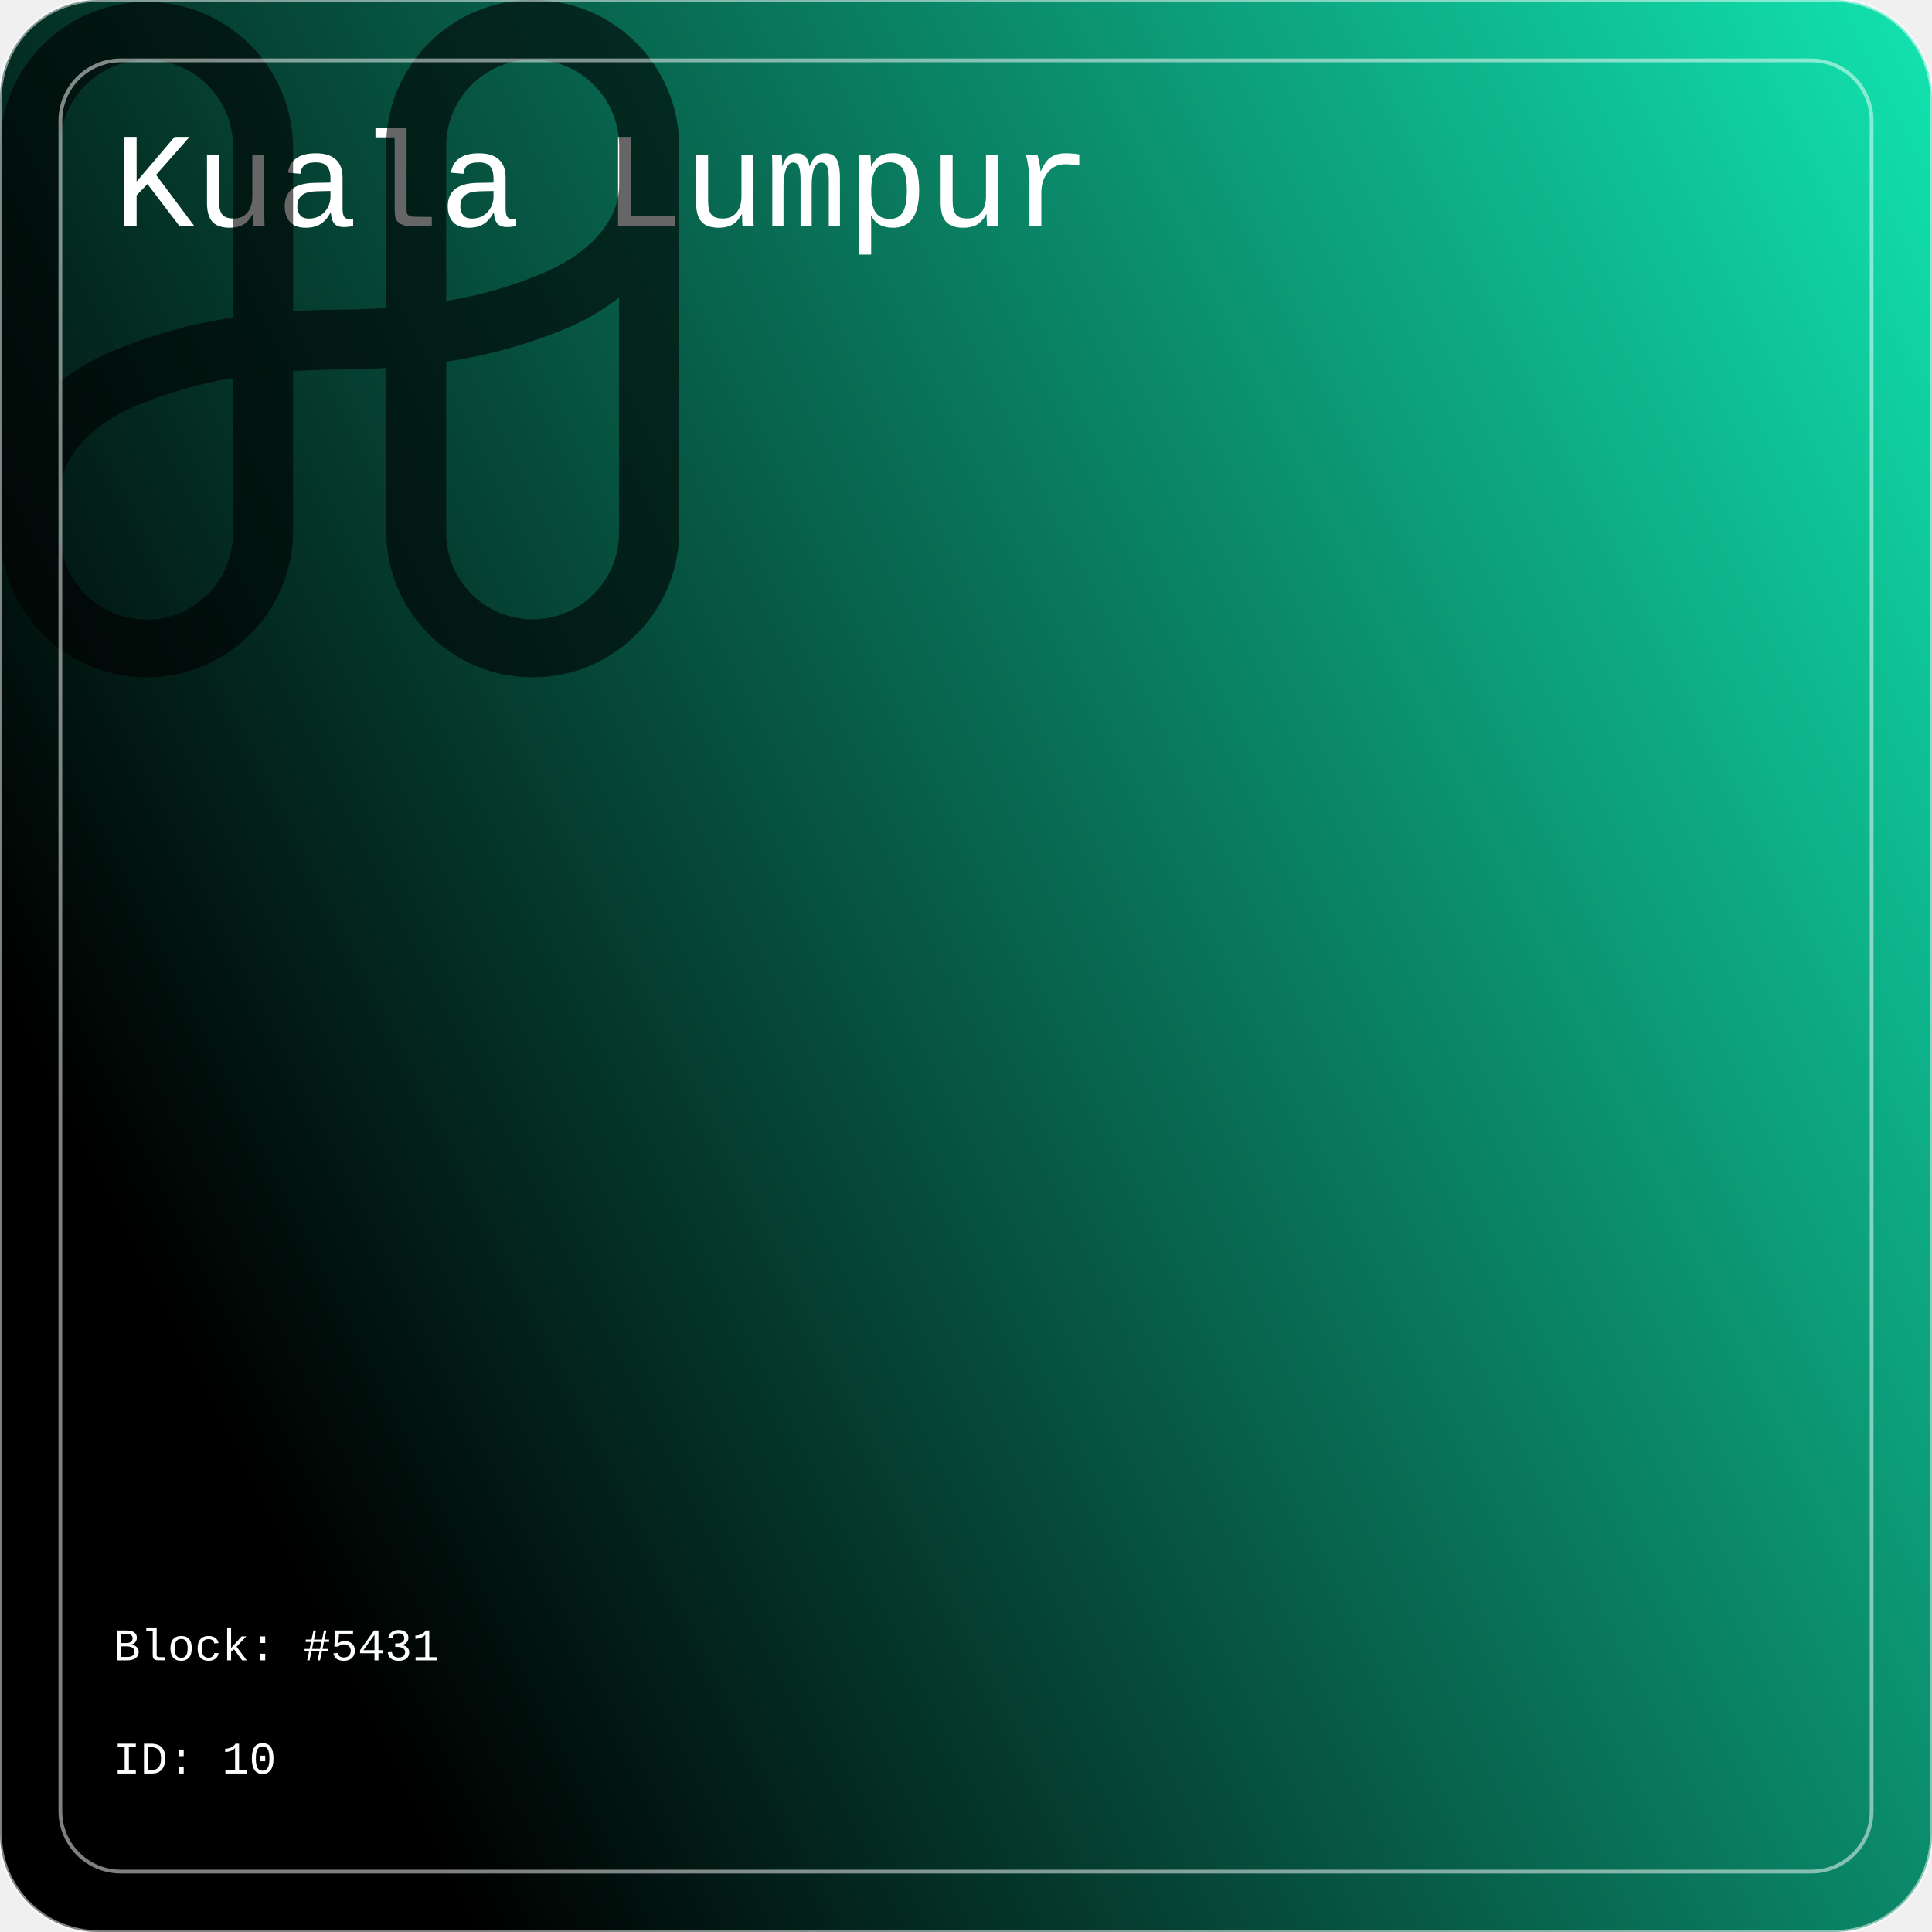
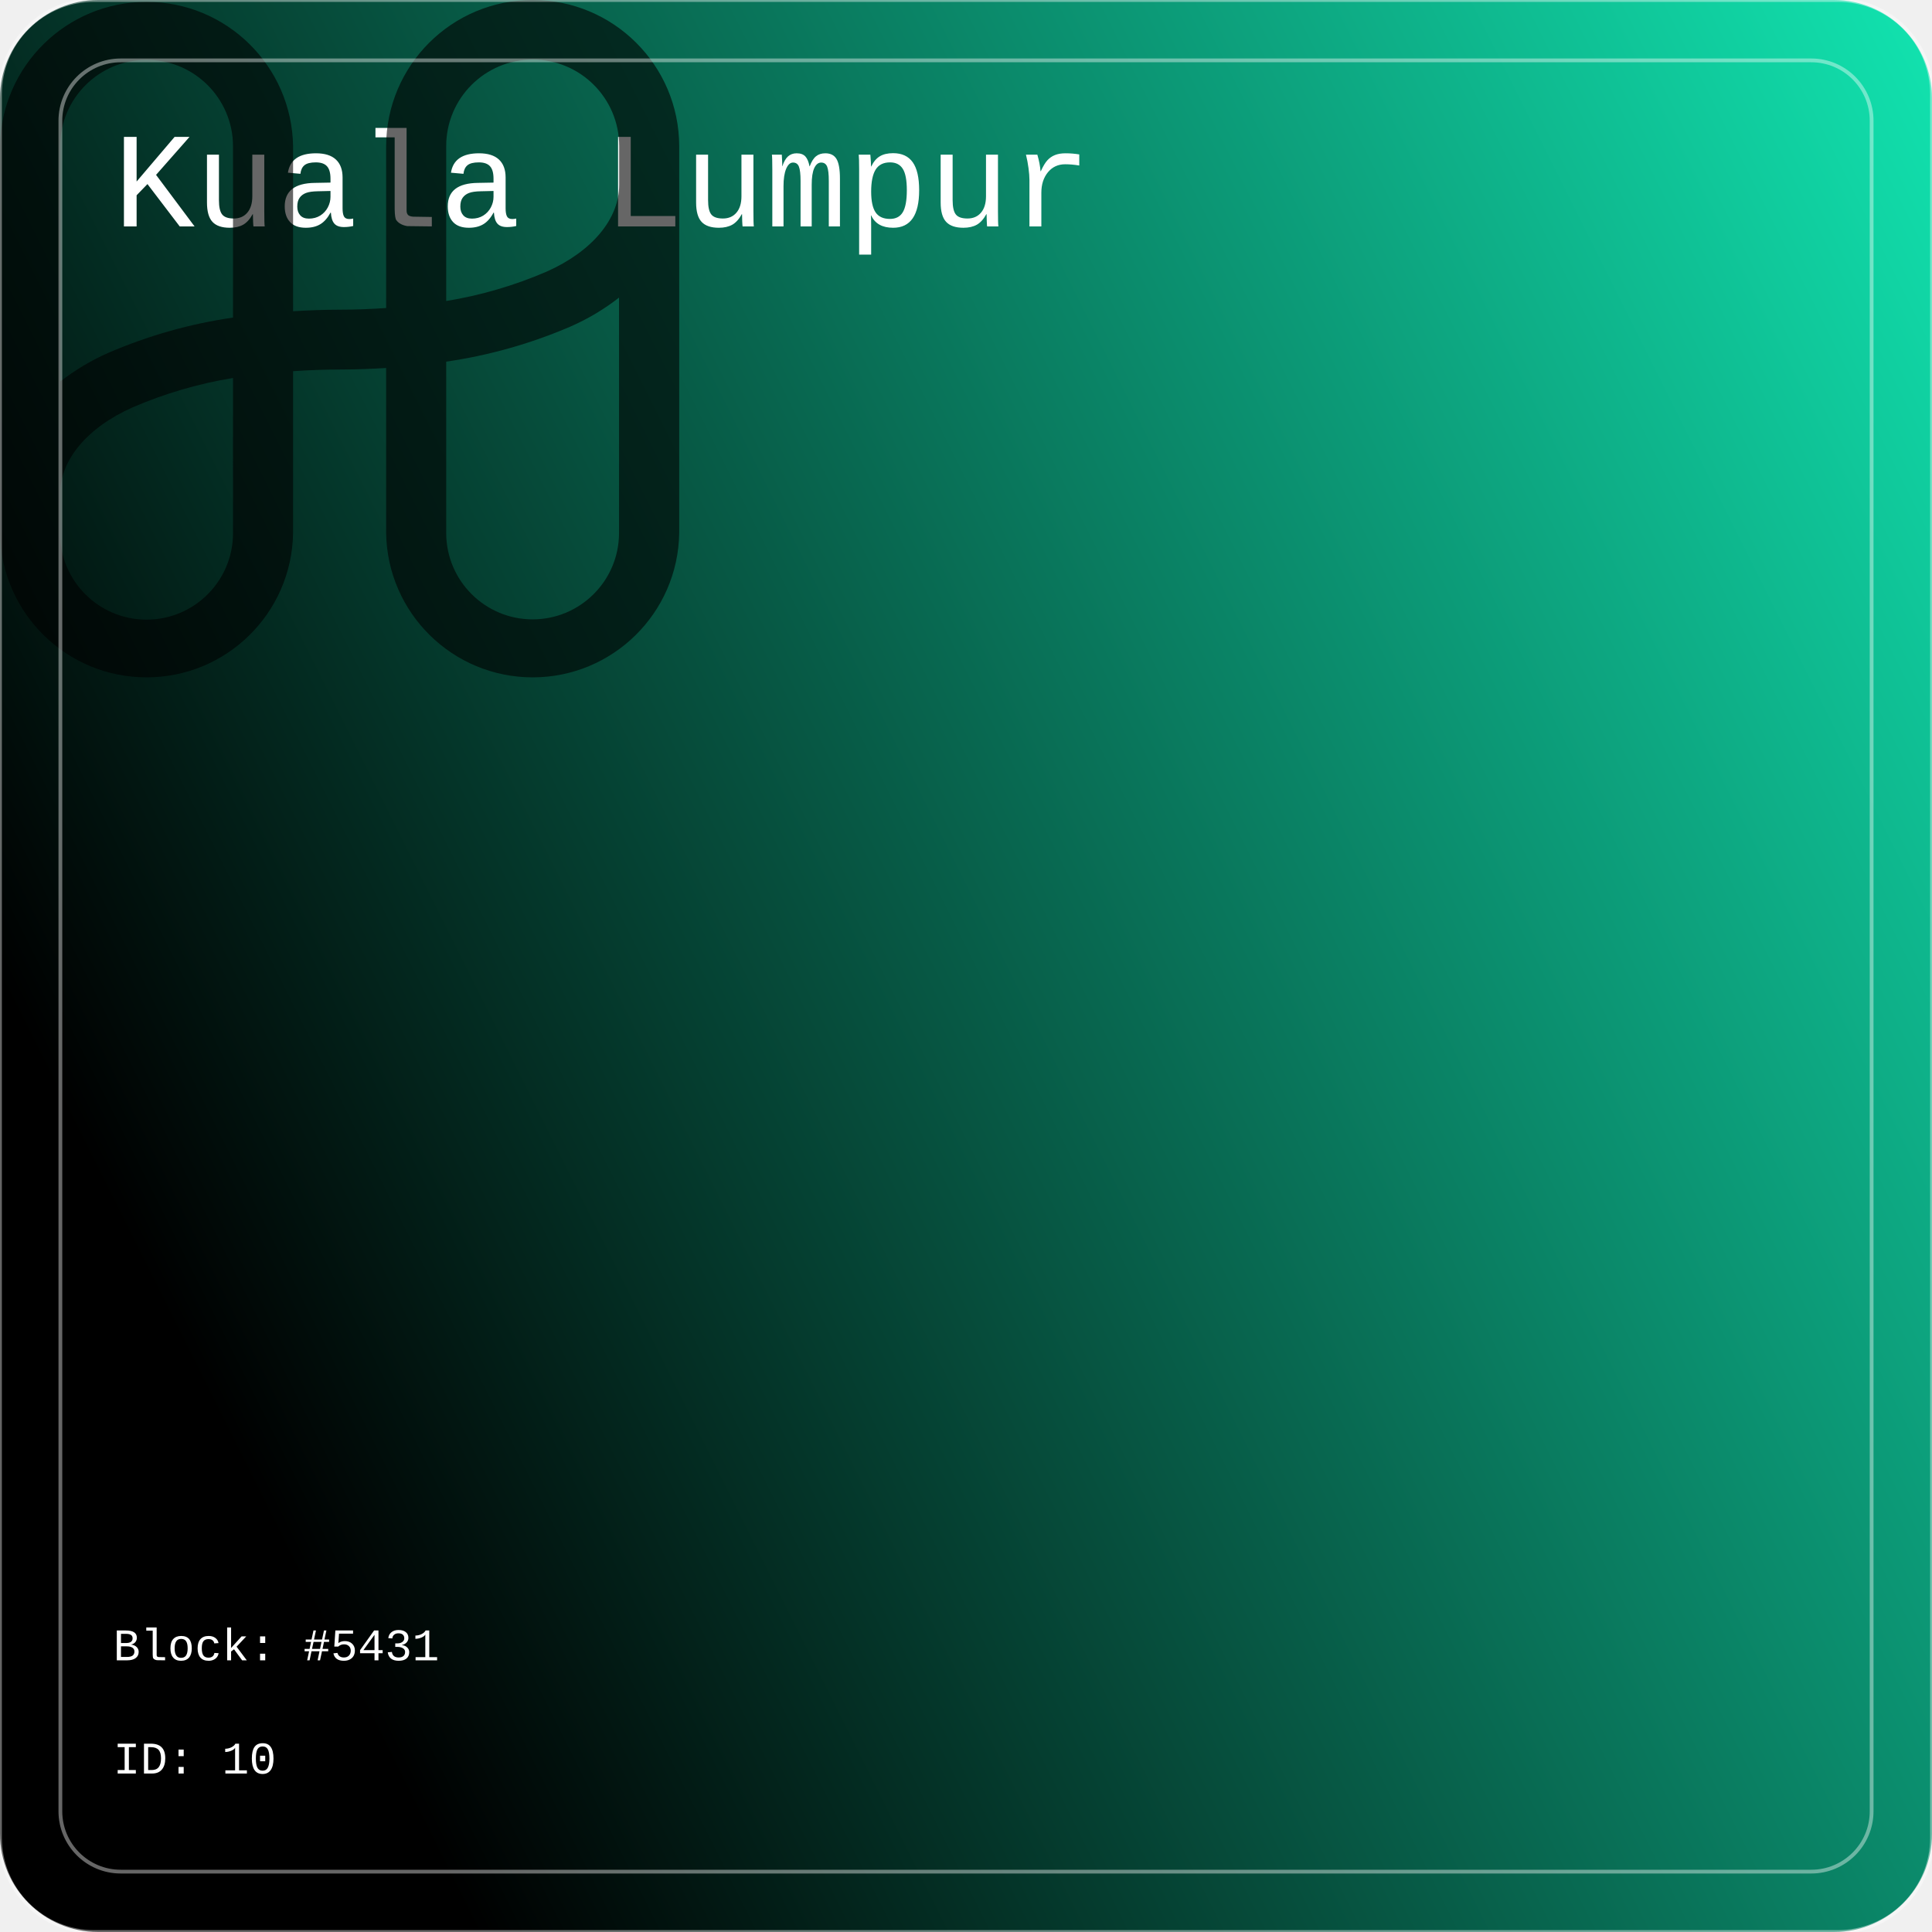
<svg xmlns="http://www.w3.org/2000/svg" width="512" height="512" viewBox="0 0 512 512" fill="none">
  <defs>
    <linearGradient id="g1" x1="0%" y1="50%">
      <stop offset="0%" stop-color="#000000">
        <animate id="a1" attributeName="stop-color" values="#000000; #12e5b1" begin="0; a2.end" dur="3s" />
        <animate id="a2" attributeName="stop-color" values="#12e5b1; #000000" begin="a1.end" dur="3s" />
      </stop>
      <stop offset="100%" stop-color="#12e5b1">
        <animate id="a3" attributeName="stop-color" values="#12e5b1; #000000" begin="0; a4.end" dur="3s" />
        <animate id="a4" attributeName="stop-color" values="#000000; #12e5b1" begin="a3.end" dur="3s" />
      </stop>
    </linearGradient>
  </defs>
  <rect id="r" x="0" y="0" rx="26" ry="26" width="512" height="512" fill="url(#g1)" />
  <g fill="white" font-family="Courier New, monospace">
    <text font-size="36" x="30" y="60">Kuala Lumpur</text>
    <text x="30" y="440">Block: #5431</text>
    <text x="30" y="470">ID: 10</text>
  </g>
  <g fill="rgba(0,0,0,0.6)" style="transform: translate(33%,33%);">
    <path id="Shape" d="M201.17,60a38.81,38.81,0,0,0-38.84,38.71v42.92c-4,.27-8.09.44-12.33,0.44s-8.31.17-12.33,0.41V98.71a38.84,38.84,0,0,0-77.67,0V201.29a38.84,38.84,0,0,0,77.67,0V158.37c4-.27,8.09-0.44,12.33-0.44s8.31-.17,12.33-0.41v43.77a38.84,38.84,0,0,0,77.67,0V98.71A38.81,38.81,0,0,0,201.17,60ZM98.83,75.86a22.91,22.91,0,0,1,22.92,22.85v45.45a130.64,130.64,0,0,0-33,9.33,60,60,0,0,0-12.8,7.64V98.71A22.91,22.91,0,0,1,98.83,75.86Zm22.92,125.43a22.92,22.92,0,1,1-45.84,0V191c0-9.09,7.2-17.7,19.27-23.06a113,113,0,0,1,26.57-7.77v41.12Zm79.42,22.85a22.91,22.91,0,0,1-22.92-22.85V155.84a130.64,130.64,0,0,0,33-9.33,60,60,0,0,0,12.8-7.64v62.42A22.91,22.91,0,0,1,201.17,224.14ZM204.82,132a113,113,0,0,1-26.57,7.77V98.71a22.92,22.92,0,1,1,45.84,0V109C224.09,118.05,216.89,126.66,204.82,132Z" transform="translate(-60 -60)" />
  </g>
-   <rect x="16" y="16" width="480" height="480" rx="16" ry="16" fill="rgba(0,0,0,0)" stroke="rgba(255,255,255,0.5)" />
-   <rect x="0" y="0" width="512" height="512" rx="26" ry="26" fill="rgba(0,0,0,0)" stroke="rgba(255,255,255,0.5)" />
+   <rect x="16" y="16" width="480" height="480" rx="16" ry="16" fill="rgba(0,0,0,0)" stroke="rgba(255,255,255,0.4)" />
+   <rect x="0" y="0" width="512" height="512" rx="25" ry="25" fill="rgba(0,0,0,0)" stroke="rgba(255,255,255,0.4)" />
</svg>
